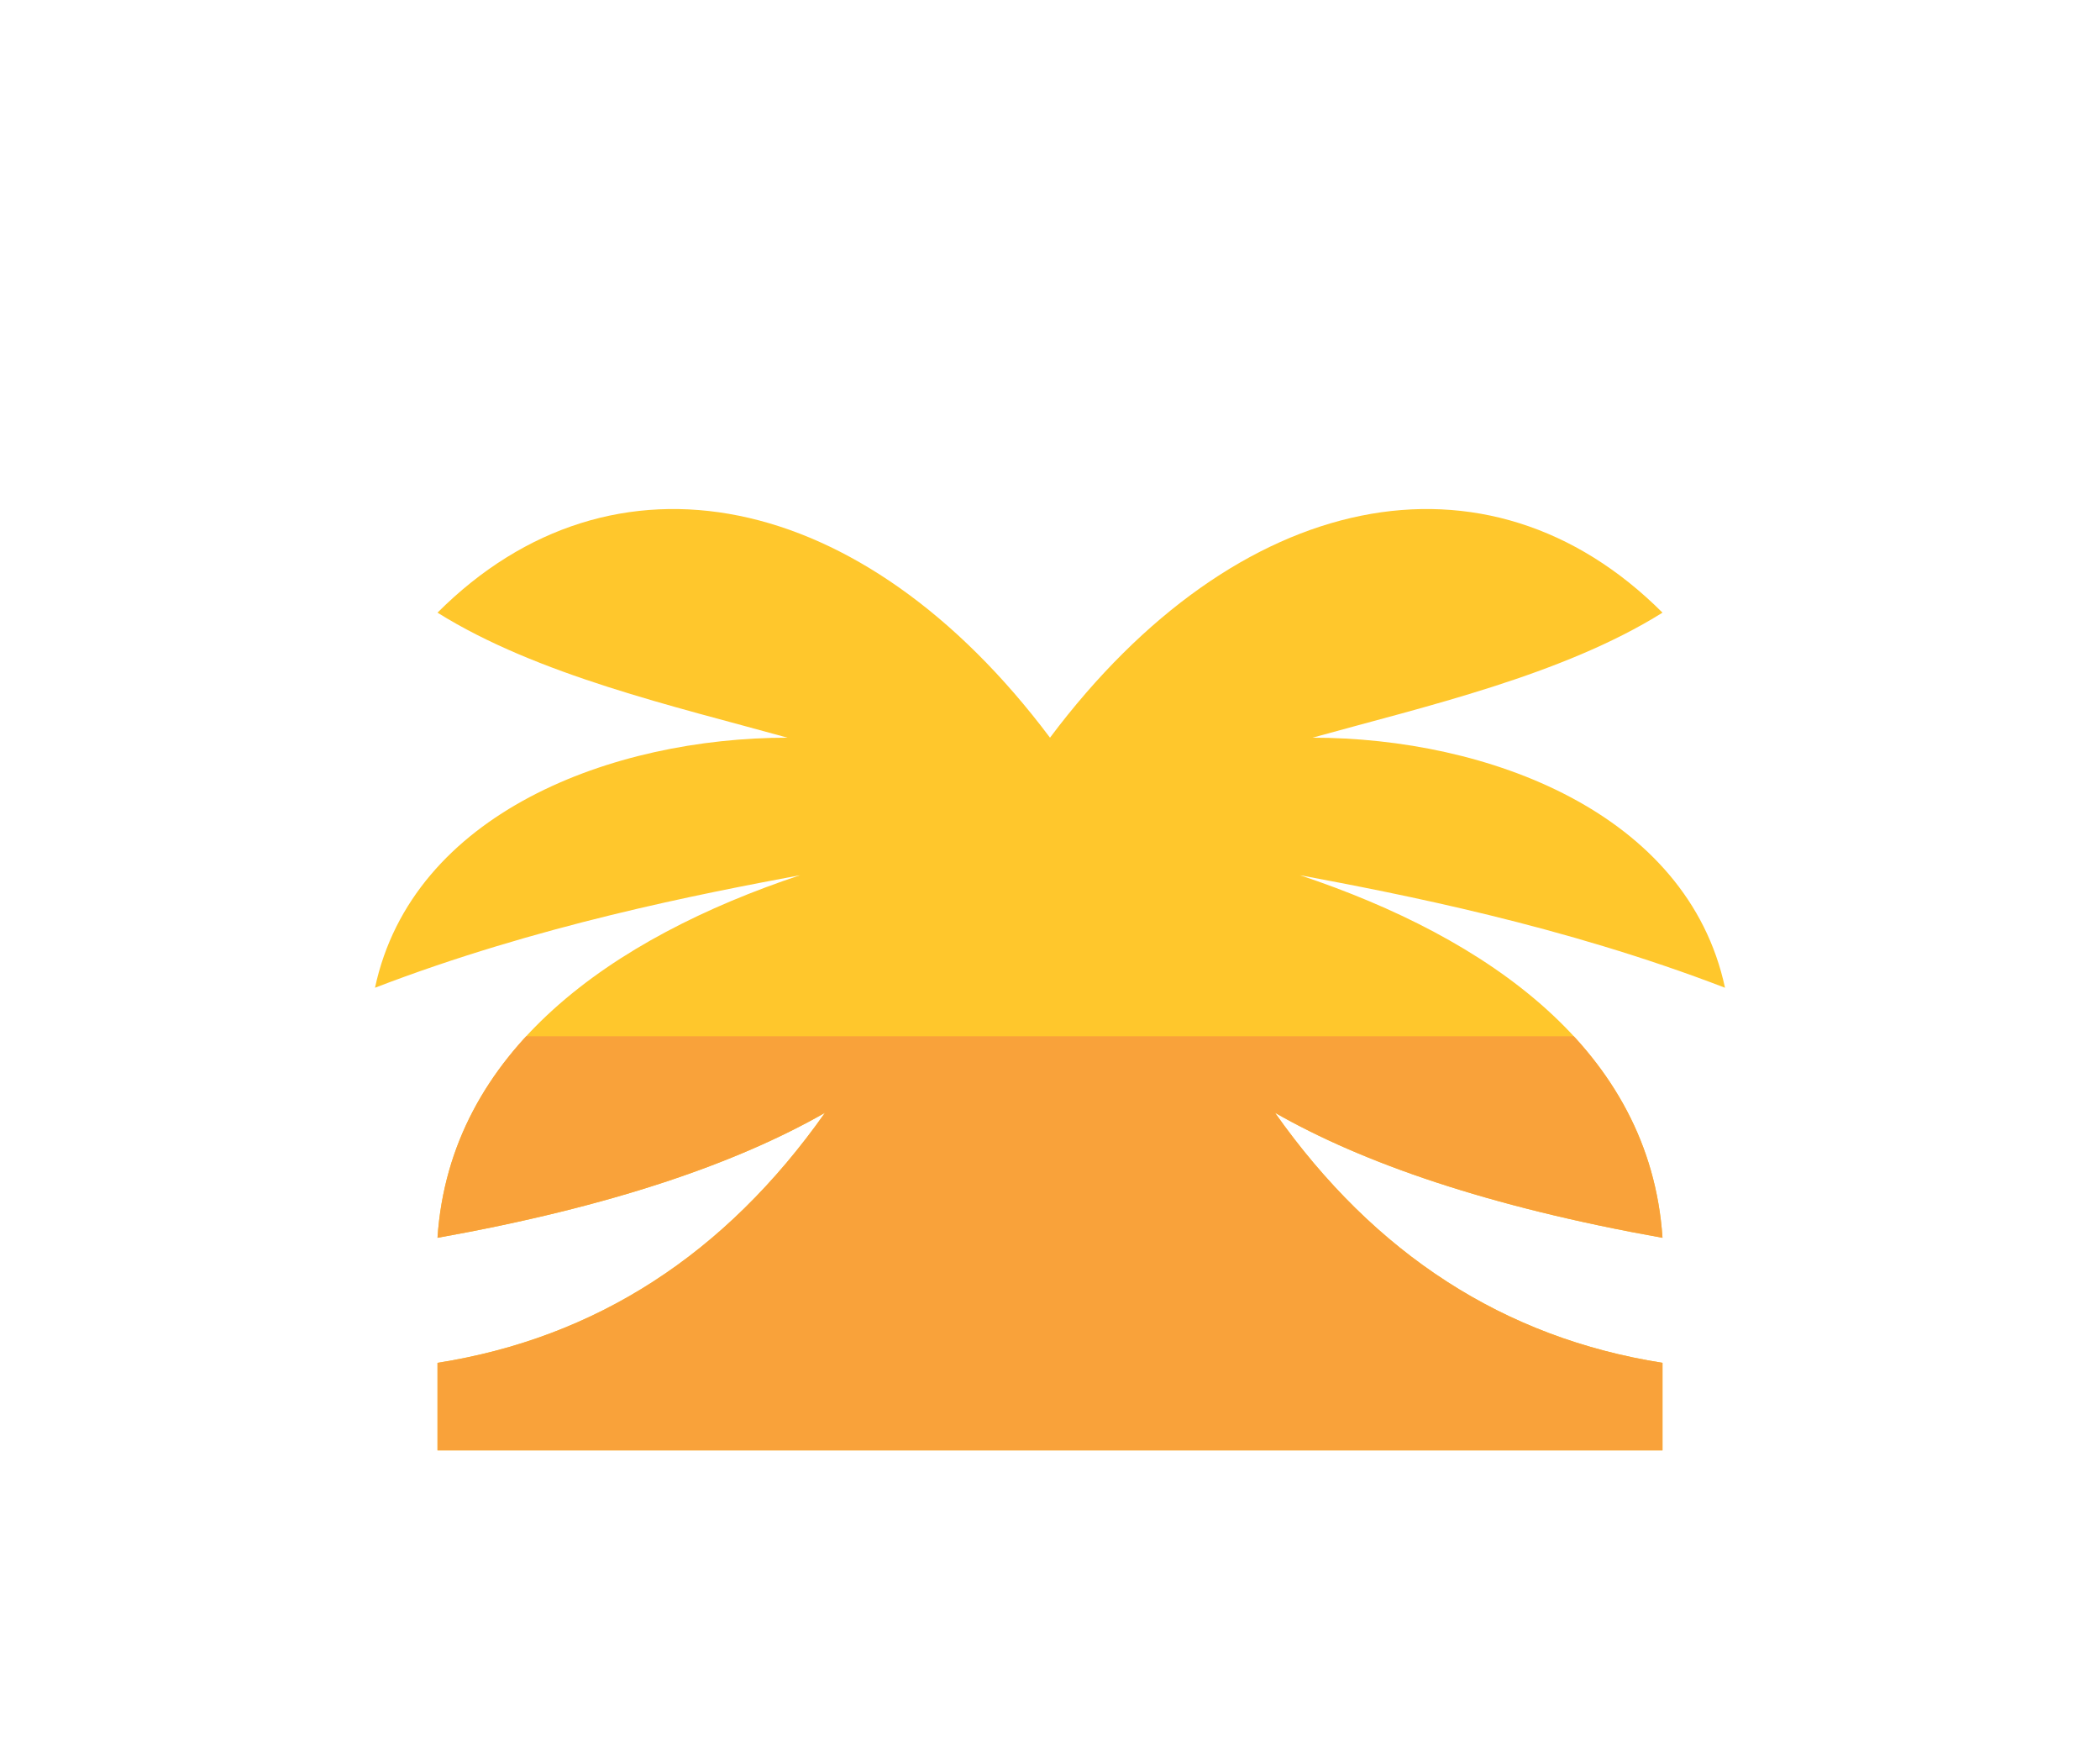
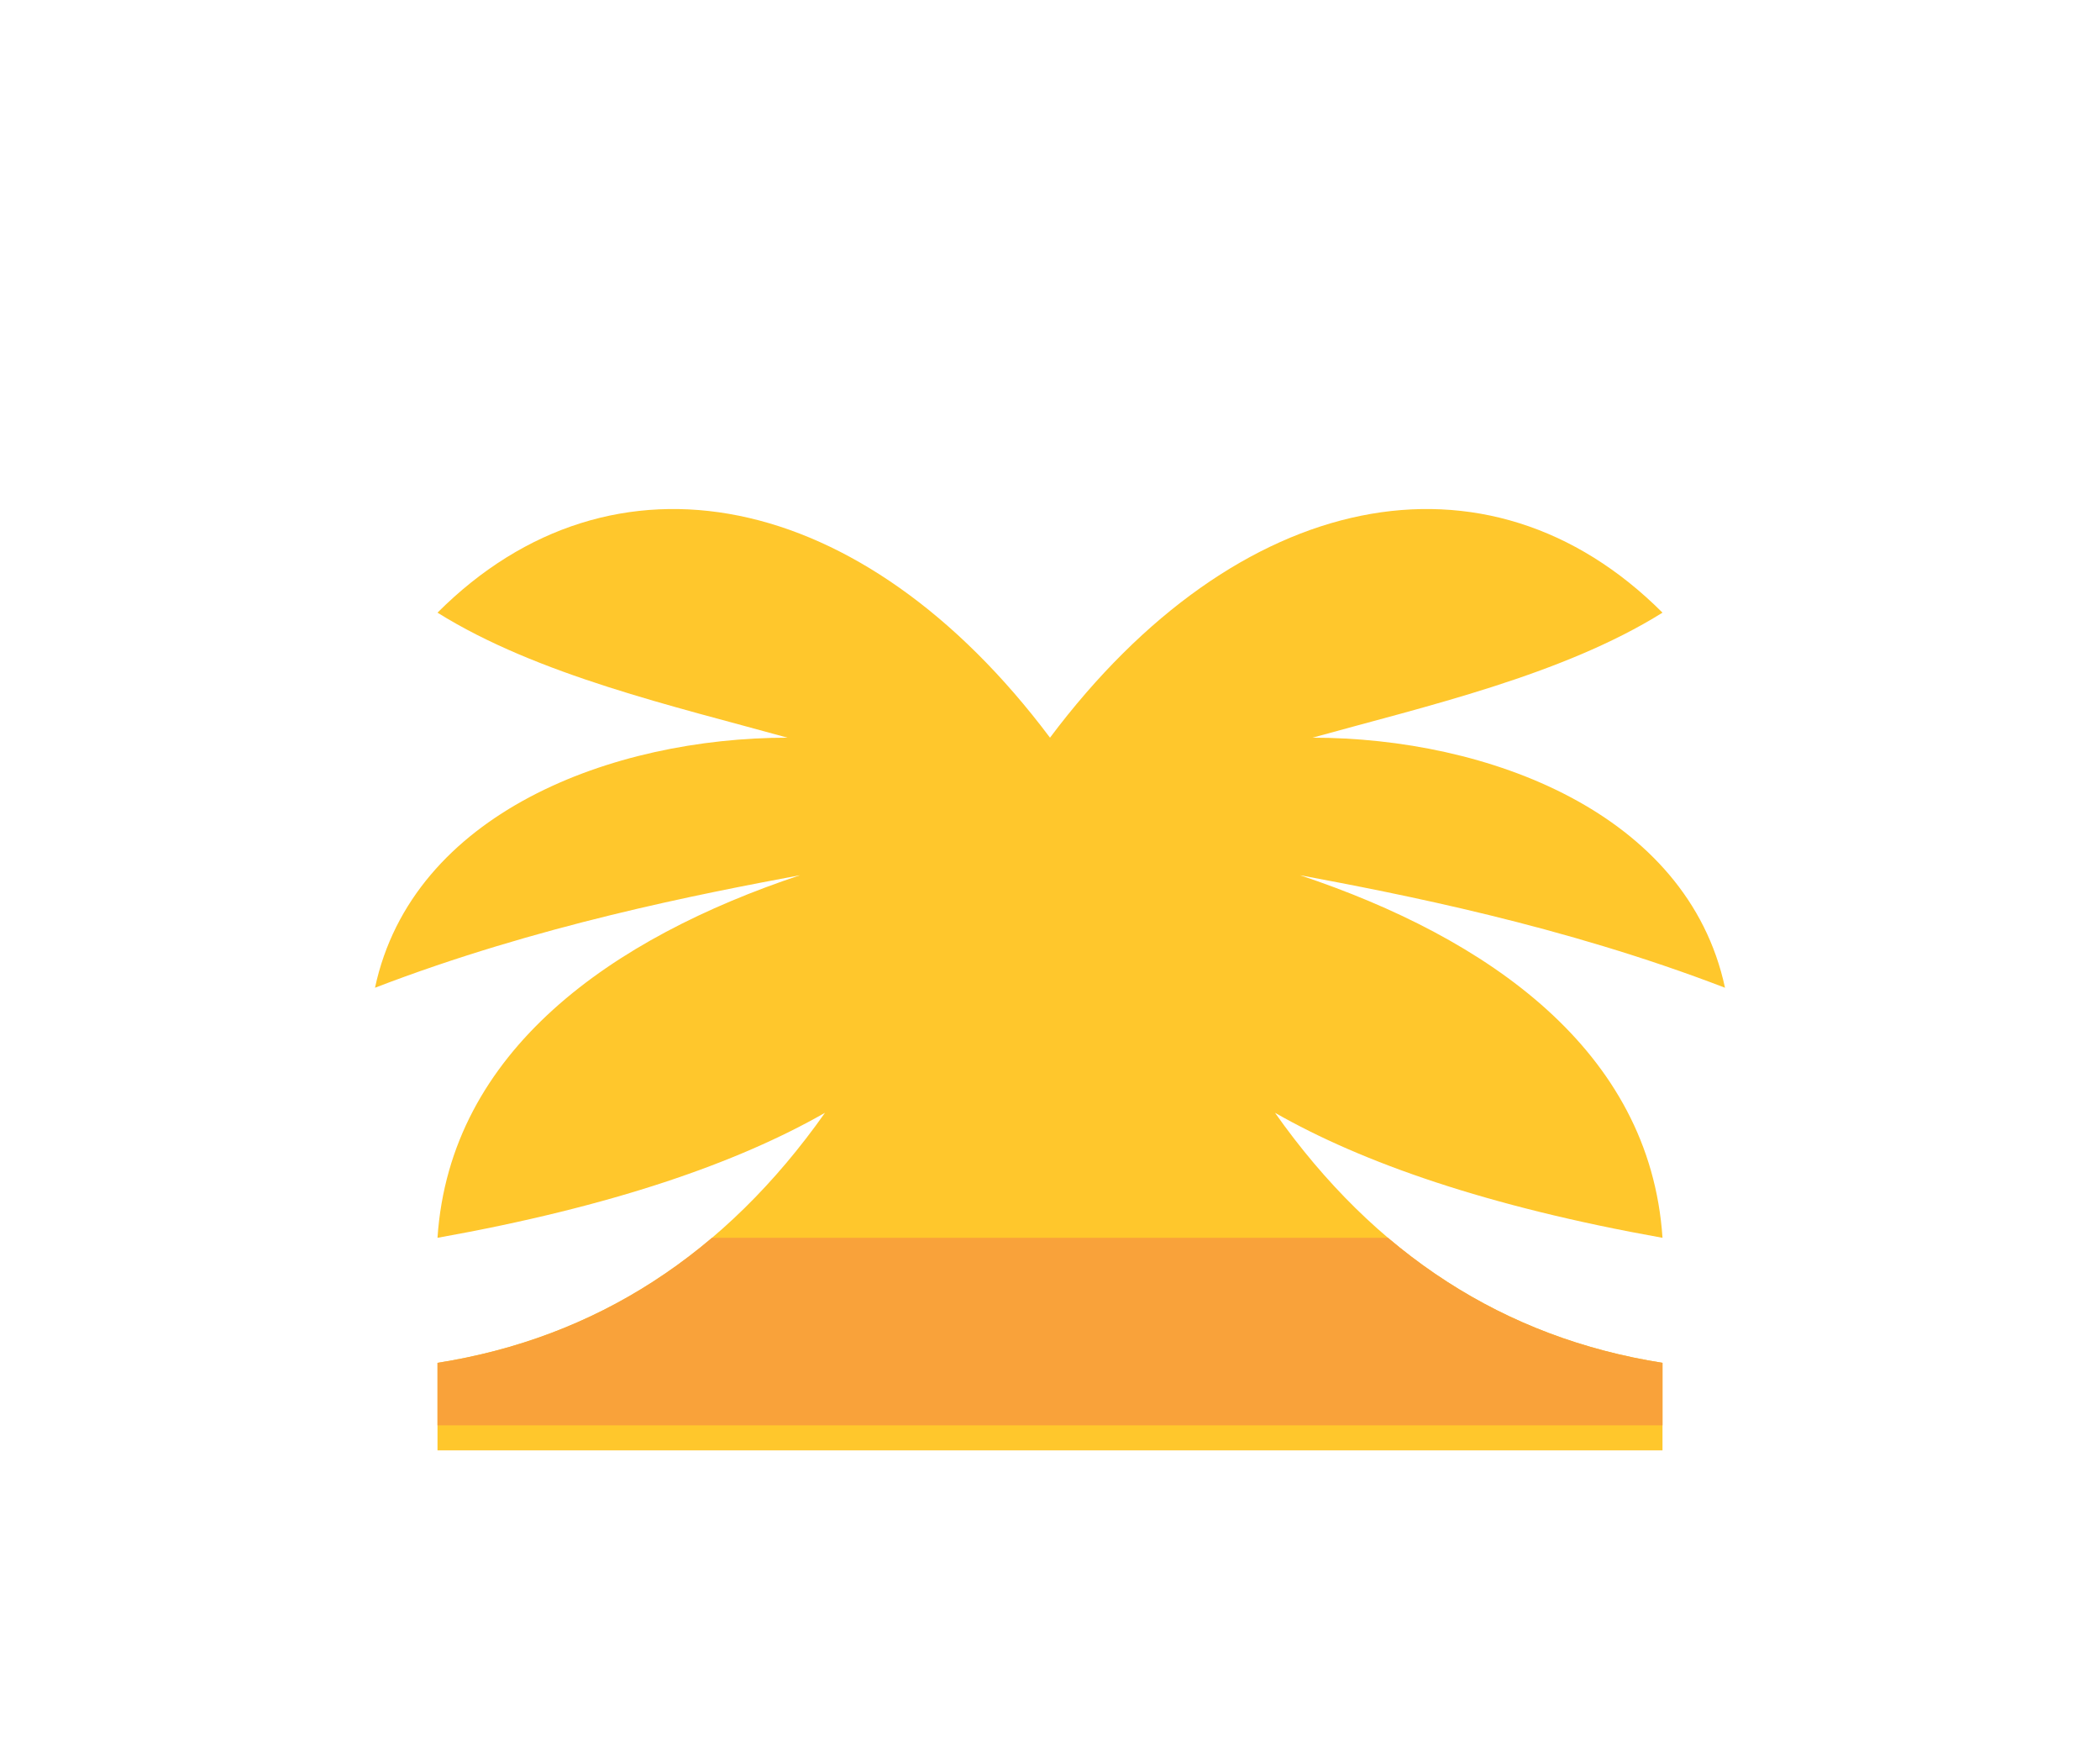
<svg xmlns="http://www.w3.org/2000/svg" viewBox="0 0 336 280" role="img" aria-labelledby="title">
  <defs>
    <clipPath id="talaria-glyph-band">
-       <rect x="0" y="117.76" width="240" height="66.24" />
+       <rect x="0" y="150" width="240" height="30" />
    </clipPath>
  </defs>
  <g transform="translate(48 48)">
    <path d="M 120 70 C 90 30, 50 22, 22 50 C 38 60, 60 65, 78 70 C 50 70, 18 82, 12 110 C 38 100, 64 95, 80 92 C 50 102, 24 120, 22 150 C 50 145, 70 138, 84 130 Q 60 164, 22 170 L 22 184 L 120 184 Z" fill="#ffc72c" />
    <path d="M 120 70 C 150 30, 190 22, 218 50 C 202 60, 180 65, 162 70 C 190 70, 222 82, 228 110 C 202 100, 176 95, 160 92 C 190 102, 216 120, 218 150 C 190 145, 170 138, 156 130 Q 180 164, 218 170 L 218 184 L 120 184 Z" fill="#ffc72c" />
  </g>
  <g transform="translate(48 48)" clip-path="url(#talaria-glyph-band)">
    <path d="M 120 70 C 90 30, 50 22, 22 50 C 38 60, 60 65, 78 70 C 50 70, 18 82, 12 110 C 38 100, 64 95, 80 92 C 50 102, 24 120, 22 150 C 50 145, 70 138, 84 130 Q 60 164, 22 170 L 22 184 L 120 184 Z" fill="#f9a23a" />
    <path d="M 120 70 C 150 30, 190 22, 218 50 C 202 60, 180 65, 162 70 C 190 70, 222 82, 228 110 C 202 100, 176 95, 160 92 C 190 102, 216 120, 218 150 C 190 145, 170 138, 156 130 Q 180 164, 218 170 L 218 184 L 120 184 Z" fill="#f9a23a" />
  </g>
</svg>
